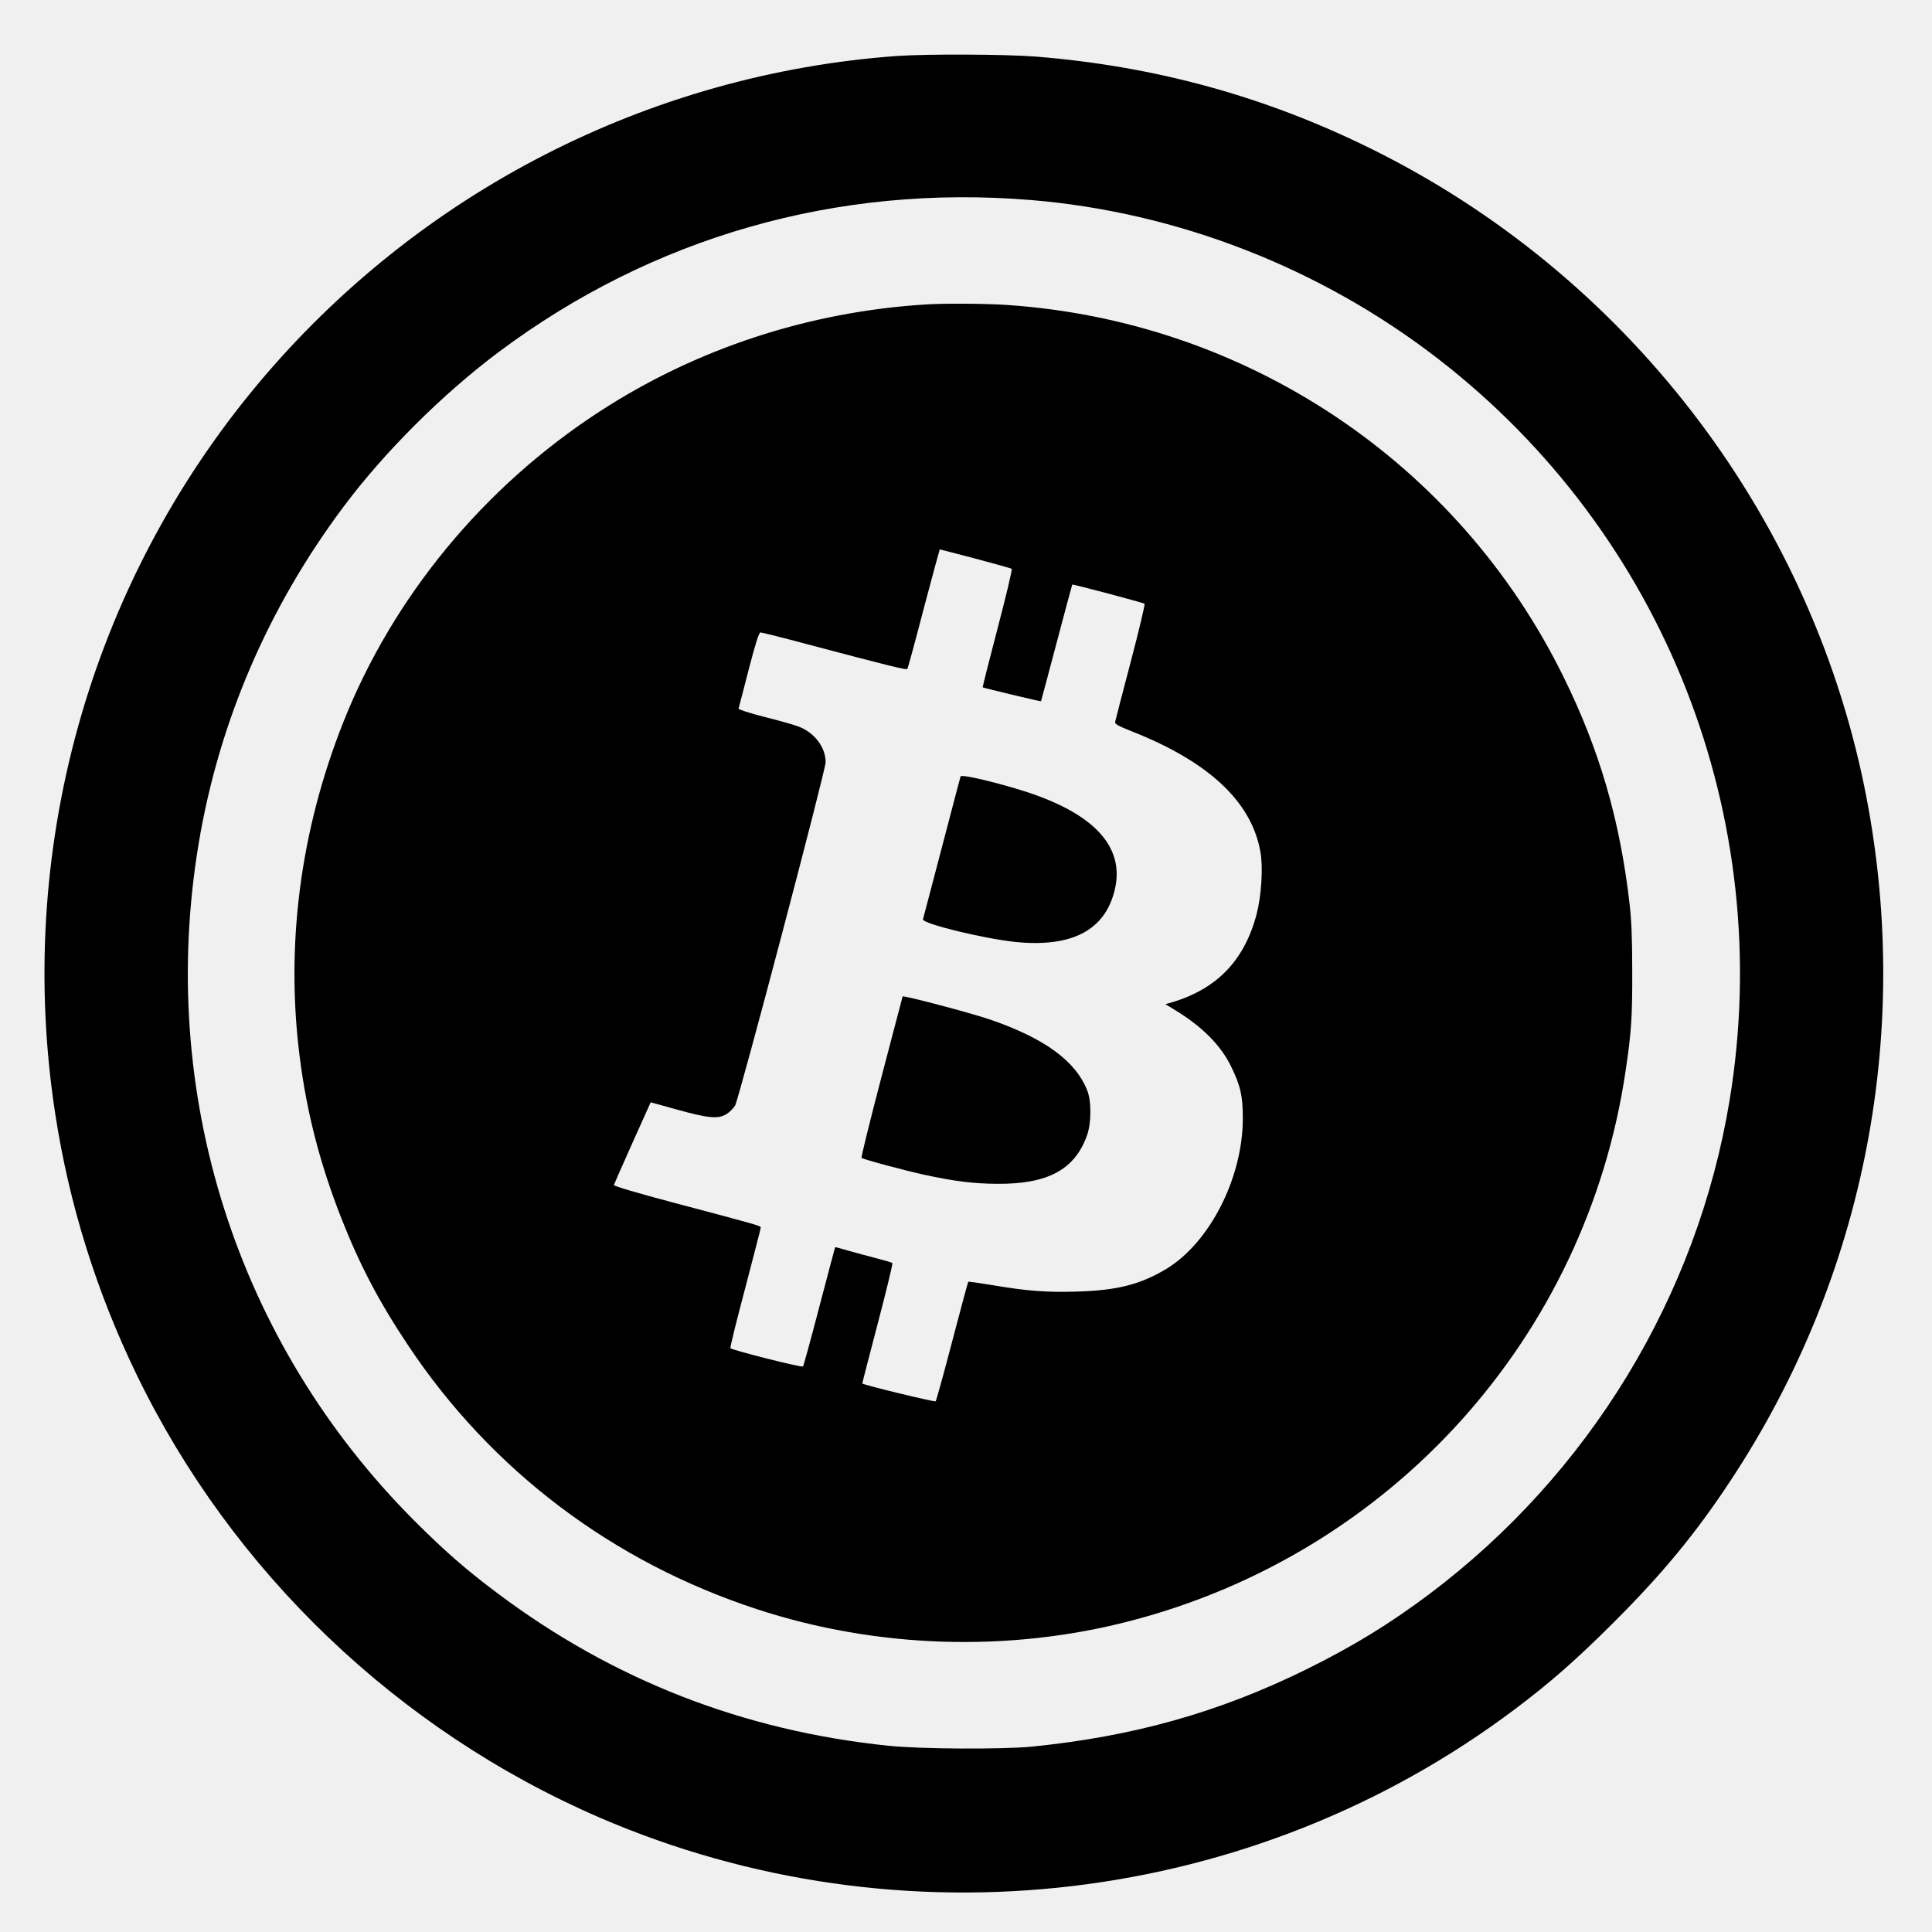
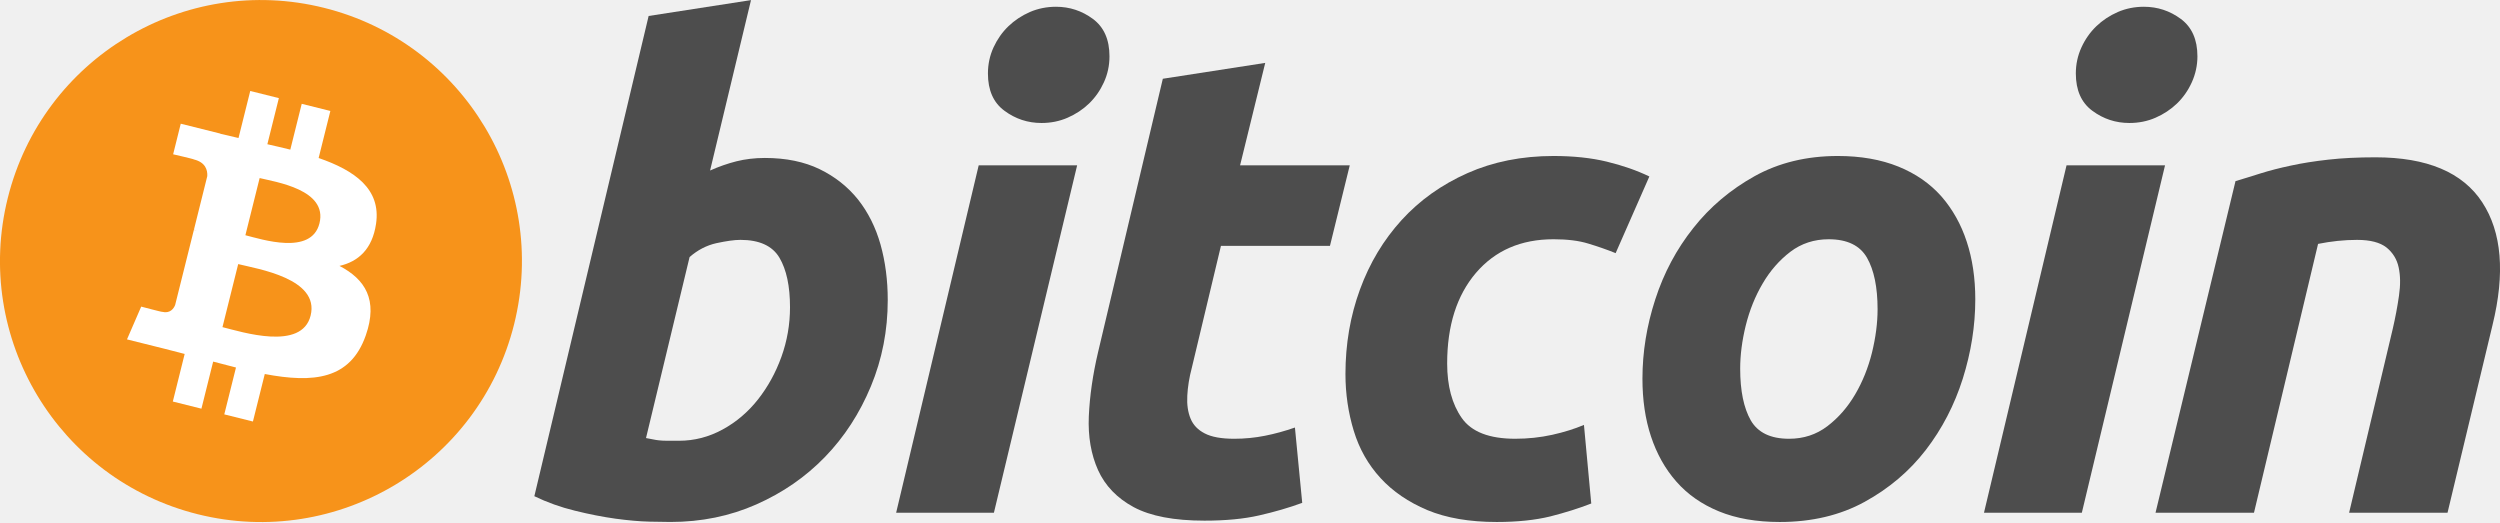
- <svg xmlns="http://www.w3.org/2000/svg" version="1.0" width="1280pt" height="1280pt" viewBox="0 0 1280 1280" preserveAspectRatio="xMidYMid meet">
-   <g transform="translate(0,1280) scale(0.1,-0.1)" fill="#000000" stroke="none">
-     <path d="M5940 12429 c-1642 -120 -3167 -903 -4228 -2169 -1123 -1341 -1613 -3105 -1346 -4840 92 -599 273 -1178 539 -1727 633 -1307 1731 -2357 3070 -2936 1996 -861 4325 -586 6060 718 235 176 416 336 655 575 323 322 545 591 775 940 898 1359 1214 3005 885 4606 -375 1821 -1589 3390 -3265 4218 -700 346 -1428 547 -2221 611 -201 16 -723 18 -924 4z m887 -954 c973 -80 1923 -450 2703 -1054 1498 -1159 2237 -3042 1929 -4911 -214 -1298 -930 -2475 -1989 -3271 -267 -200 -504 -345 -815 -499 -582 -286 -1144 -444 -1820 -512 -198 -19 -739 -16 -950 6 -963 100 -1824 436 -2590 1011 -211 158 -353 283 -550 480 -1178 1180 -1704 2832 -1429 4485 134 805 460 1564 958 2230 273 366 657 748 1029 1027 1019 763 2242 1113 3524 1008z" />
-     <path d="M6135 10783 c-777 -48 -1523 -293 -2165 -711 -768 -500 -1369 -1230 -1698 -2063 -283 -716 -381 -1473 -286 -2214 47 -370 135 -708 275 -1065 122 -310 249 -553 444 -845 551 -827 1353 -1433 2309 -1746 793 -260 1665 -288 2471 -79 1735 449 3025 1881 3285 3645 38 254 45 358 44 660 0 220 -5 340 -18 450 -64 554 -199 1017 -437 1500 -699 1423 -2104 2360 -3694 2465 -138 9 -410 11 -530 3z m327 -1684 c128 -34 237 -64 241 -68 4 -5 -38 -182 -94 -395 -56 -213 -100 -388 -98 -390 6 -4 384 -95 386 -92 1 1 47 175 103 386 56 212 103 386 104 387 4 4 471 -120 479 -127 4 -4 -37 -177 -92 -386 -55 -208 -101 -387 -103 -397 -2 -14 19 -26 107 -61 514 -202 798 -468 856 -802 18 -102 6 -289 -25 -408 -80 -308 -263 -498 -563 -587 l-42 -12 56 -34 c183 -110 309 -235 378 -376 64 -131 79 -197 79 -347 0 -395 -221 -827 -512 -1000 -171 -101 -322 -139 -584 -147 -206 -6 -328 3 -566 43 -85 14 -155 24 -157 22 -2 -2 -50 -179 -106 -393 -56 -215 -106 -394 -110 -399 -6 -6 -474 107 -486 118 -1 1 45 179 102 396 57 217 101 398 97 402 -4 4 -52 18 -107 32 -55 14 -138 37 -185 50 -46 14 -85 24 -87 23 -1 -2 -48 -178 -104 -392 -56 -215 -105 -394 -109 -398 -8 -9 -470 108 -481 121 -3 4 41 183 98 397 56 215 103 395 103 401 0 13 -3 14 -570 164 -242 64 -404 112 -403 119 2 6 57 132 123 279 l121 269 177 -49 c205 -57 271 -63 325 -29 20 12 45 37 57 56 25 41 600 2220 600 2275 0 100 -75 198 -181 237 -30 12 -132 40 -227 64 -95 24 -171 49 -169 54 2 6 32 121 67 258 47 180 68 247 79 247 8 0 152 -36 320 -81 521 -138 645 -169 652 -161 4 4 53 184 109 400 57 215 105 392 106 392 2 0 108 -27 236 -61z" />
-     <path d="M6364 7656 c-2 -6 -58 -218 -124 -471 -66 -253 -123 -467 -125 -475 -9 -29 403 -129 615 -151 374 -37 593 79 656 348 66 281 -134 500 -590 648 -188 60 -426 117 -432 101z" />
-     <path d="M5980 6198 c0 -2 -63 -241 -140 -533 -76 -291 -136 -533 -132 -536 10 -10 290 -85 424 -114 198 -42 317 -57 473 -58 335 -3 515 93 596 319 30 82 31 228 2 300 -77 195 -284 346 -643 469 -138 47 -580 163 -580 153z" />
+ <svg xmlns="http://www.w3.org/2000/svg" height="64.001" width="306.5" version="1.1">
+   <g transform="translate(-289.6074,-317.5047)">
+     <path d="m352.64,357.25c-4.274,17.143-21.637,27.576-38.782,23.301-17.138-4.274-27.571-21.638-23.295-38.78,4.272-17.145,21.635-27.579,38.775-23.305,17.144,4.274,27.576,21.64,23.302,38.784z" fill="#f7931a" />
+     <path d="m335.71,344.95c0.637-4.258-2.605-6.547-7.038-8.074l1.438-5.768-3.511-0.875-1.4,5.616c-0.923-0.23-1.871-0.447-2.813-0.662l1.41-5.653-3.509-0.875-1.439,5.766c-0.764-0.174-1.514-0.346-2.242-0.527l0.004-0.018-4.842-1.209-0.934,3.75s2.605,0.597,2.55,0.634c1.422,0.355,1.679,1.296,1.636,2.042l-1.638,6.571c0.098,0.025,0.225,0.061,0.365,0.117-0.117-0.029-0.242-0.061-0.371-0.092l-2.296,9.205c-0.174,0.432-0.615,1.08-1.609,0.834,0.035,0.051-2.552-0.637-2.552-0.637l-1.743,4.019,4.569,1.139c0.85,0.213,1.683,0.436,2.503,0.646l-1.453,5.834,3.507,0.875,1.439-5.772c0.958,0.26,1.888,0.5,2.798,0.726l-1.434,5.745,3.511,0.875,1.453-5.823c5.987,1.133,10.489,0.676,12.384-4.739,1.527-4.36-0.076-6.875-3.226-8.515,2.294-0.529,4.022-2.038,4.483-5.155zm-8.022,11.249c-1.085,4.36-8.426,2.003-10.806,1.412l1.928-7.729c2.38,0.594,10.012,1.77,8.878,6.317zm1.086-11.312c-0.99,3.966-7.1,1.951-9.082,1.457l1.748-7.01c1.982,0.494,8.365,1.416,7.334,5.553z" fill="#FFF" />
+     <path fill="#4d4d4d" d="m383.38,336.87c2.595,0,4.837,0.465,6.721,1.378,1.893,0.922,3.455,2.164,4.708,3.726,1.236,1.57,2.156,3.405,2.75,5.508,0.59,2.109,0.886,4.376,0.886,6.803,0,3.728-0.683,7.25-2.062,10.57-1.379,3.325-3.25,6.209-5.63,8.669-2.378,2.457-5.186,4.394-8.424,5.825-3.233,1.432-6.748,2.148-10.522,2.148-0.488,0-1.346-0.014-2.558-0.039s-2.605-0.15-4.165-0.361c-1.57-0.219-3.23-0.543-4.983-0.977-1.752-0.426-3.416-1.023-4.983-1.781l14.012-58.876,12.55-1.945-5.017,20.893c1.074-0.484,2.156-0.859,3.236-1.132,1.081-0.269,2.241-0.409,3.481-0.409zm-10.527,34.671c1.89,0,3.671-0.465,5.344-1.378,1.678-0.914,3.126-2.148,4.339-3.685,1.213-1.544,2.173-3.283,2.873-5.226s1.054-3.97,1.054-6.079c0-2.591-0.433-4.612-1.296-6.073-0.863-1.455-2.46-2.187-4.779-2.187-0.76,0-1.739,0.145-2.953,0.404-1.218,0.275-2.308,0.846-3.285,1.705l-5.342,22.188c0.322,0.057,0.607,0.111,0.85,0.162,0.238,0.055,0.501,0.094,0.763,0.121,0.277,0.031,0.594,0.047,0.977,0.047s0.862,0.001,1.455,0.001z" />
+     <path fill="#4d4d4d" d="m411.46,380.37h-11.987l10.123-42.597h12.069l-10.205,42.597zm5.833-47.787c-1.673,0-3.19-0.498-4.536-1.496-1.357-0.992-2.029-2.519-2.029-4.577,0-1.132,0.23-2.194,0.686-3.196,0.463-1,1.068-1.861,1.826-2.593,0.757-0.726,1.634-1.306,2.63-1.743,1.002-0.43,2.068-0.645,3.204-0.645,1.672,0,3.181,0.498,4.532,1.496,1.346,1.003,2.023,2.53,2.023,4.577,0,1.136-0.229,2.202-0.689,3.202-0.457,1-1.062,1.861-1.82,2.593-0.751,0.727-1.636,1.305-2.63,1.738-1.003,0.437-2.065,0.644-3.197,0.644z" />
+     <path fill="#4d4d4d" d="m432.17,327.16,12.555-1.945-3.083,12.556h13.446l-2.428,9.878h-13.365l-3.56,14.9c-0.328,1.242-0.514,2.402-0.566,3.48-0.059,1.083,0.078,2.013,0.402,2.796,0.322,0.785,0.901,1.39,1.741,1.818,0.836,0.435,2.033,0.654,3.603,0.654,1.293,0,2.553-0.123,3.771-0.367,1.211-0.24,2.438-0.574,3.68-1.011l0.894,9.236c-1.62,0.594-3.374,1.105-5.264,1.535-1.893,0.436-4.134,0.646-6.724,0.646-3.724,0-6.611-0.553-8.668-1.654-2.054-1.109-3.506-2.624-4.375-4.542-0.857-1.911-1.24-4.114-1.133-6.596,0.111-2.488,0.486-5.103,1.133-7.857l7.941-33.527z" />
+     <path fill="#4d4d4d" d="m454.56,363.36c0-3.669,0.594-7.129,1.781-10.368,1.185-3.242,2.892-6.077,5.107-8.51,2.207-2.421,4.896-4.339,8.061-5.747,3.15-1.4,6.677-2.106,10.564-2.106,2.433,0,4.606,0.23,6.518,0.691,1.92,0.465,3.657,1.066,5.228,1.82l-4.134,9.4c-1.08-0.438-2.201-0.824-3.36-1.174-1.16-0.357-2.576-0.529-4.251-0.529-4.001,0-7.164,1.379-9.518,4.128-2.345,2.751-3.526,6.454-3.526,11.099,0,2.753,0.594,4.979,1.786,6.682,1.186,1.703,3.377,2.55,6.558,2.55,1.57,0,3.085-0.164,4.536-0.484,1.462-0.324,2.753-0.732,3.89-1.214l0.895,9.636c-1.516,0.588-3.188,1.119-5.022,1.584-1.838,0.449-4.026,0.682-6.563,0.682-3.349,0-6.184-0.49-8.503-1.455-2.32-0.98-4.237-2.281-5.747-3.929-1.518-1.652-2.608-3.581-3.282-5.795-0.674-2.212-1.018-4.536-1.018-6.961z" />
+     <path fill="#4d4d4d" d="m507.81,381.5c-2.861,0-5.346-0.436-7.454-1.299-2.102-0.863-3.843-2.074-5.22-3.644-1.379-1.562-2.411-3.413-3.118-5.546-0.707-2.132-1.047-4.493-1.047-7.08,0-3.245,0.521-6.489,1.574-9.724,1.048-3.242,2.603-6.155,4.661-8.744,2.042-2.593,4.561-4.713,7.527-6.366,2.963-1.642,6.371-2.468,10.199-2.468,2.809,0,5.281,0.437,7.418,1.3,2.127,0.861,3.879,2.082,5.264,3.644,1.37,1.57,2.411,3.413,3.111,5.549,0.705,2.128,1.053,4.495,1.053,7.084,0,3.235-0.514,6.479-1.534,9.724-1.021,3.229-2.536,6.149-4.536,8.744-1.996,2.589-4.492,4.708-7.49,6.354-2.994,1.646-6.466,2.472-10.408,2.472zm5.991-34.662c-1.777,0-3.348,0.516-4.693,1.535-1.35,1.031-2.484,2.327-3.398,3.89-0.924,1.57-1.609,3.282-2.072,5.143-0.459,1.865-0.684,3.628-0.684,5.303,0,2.703,0.436,4.808,1.293,6.323,0.869,1.507,2.43,2.265,4.699,2.265,1.783,0,3.346-0.512,4.699-1.542,1.342-1.023,2.477-2.32,3.398-3.886,0.918-1.562,1.609-3.279,2.072-5.143,0.453-1.859,0.684-3.632,0.684-5.304,0-2.696-0.434-4.806-1.299-6.319-0.864-1.507-2.432-2.265-4.699-2.265z" />
+     <path fill="#4d4d4d" d="m544.84,380.37h-11.997l10.123-42.597h12.075l-10.201,42.597zm5.824-47.787c-1.672,0-3.188-0.498-4.532-1.496-1.35-0.992-2.028-2.519-2.028-4.577,0-1.132,0.233-2.194,0.69-3.196,0.457-1,1.066-1.861,1.824-2.593,0.753-0.726,1.638-1.306,2.632-1.743,0.996-0.43,2.062-0.645,3.194-0.645,1.676,0,3.19,0.498,4.538,1.496,1.349,1.003,2.03,2.53,2.03,4.577,0,1.136-0.242,2.202-0.695,3.202s-1.062,1.861-1.817,2.593c-0.76,0.727-1.634,1.305-2.63,1.738-1.004,0.437-2.068,0.644-3.206,0.644z" />
+     <path fill="#4d4d4d" d="m563.68,339.71c0.91-0.266,1.926-0.586,3.031-0.934,1.109-0.348,2.348-0.672,3.732-0.964,1.369-0.301,2.914-0.545,4.613-0.734,1.699-0.193,3.635-0.287,5.786-0.287,6.322,0,10.68,1.841,13.086,5.512,2.404,3.671,2.82,8.695,1.26,15.063l-5.514,23h-12.066l5.344-22.516c0.326-1.406,0.582-2.765,0.771-4.093,0.191-1.316,0.18-2.476-0.043-3.48-0.213-0.992-0.715-1.804-1.494-2.433-0.791-0.619-1.986-0.93-3.607-0.93-1.563,0-3.153,0.168-4.776,0.492l-7.857,32.959h-12.071l9.805-40.655z" />
  </g>
</svg>
